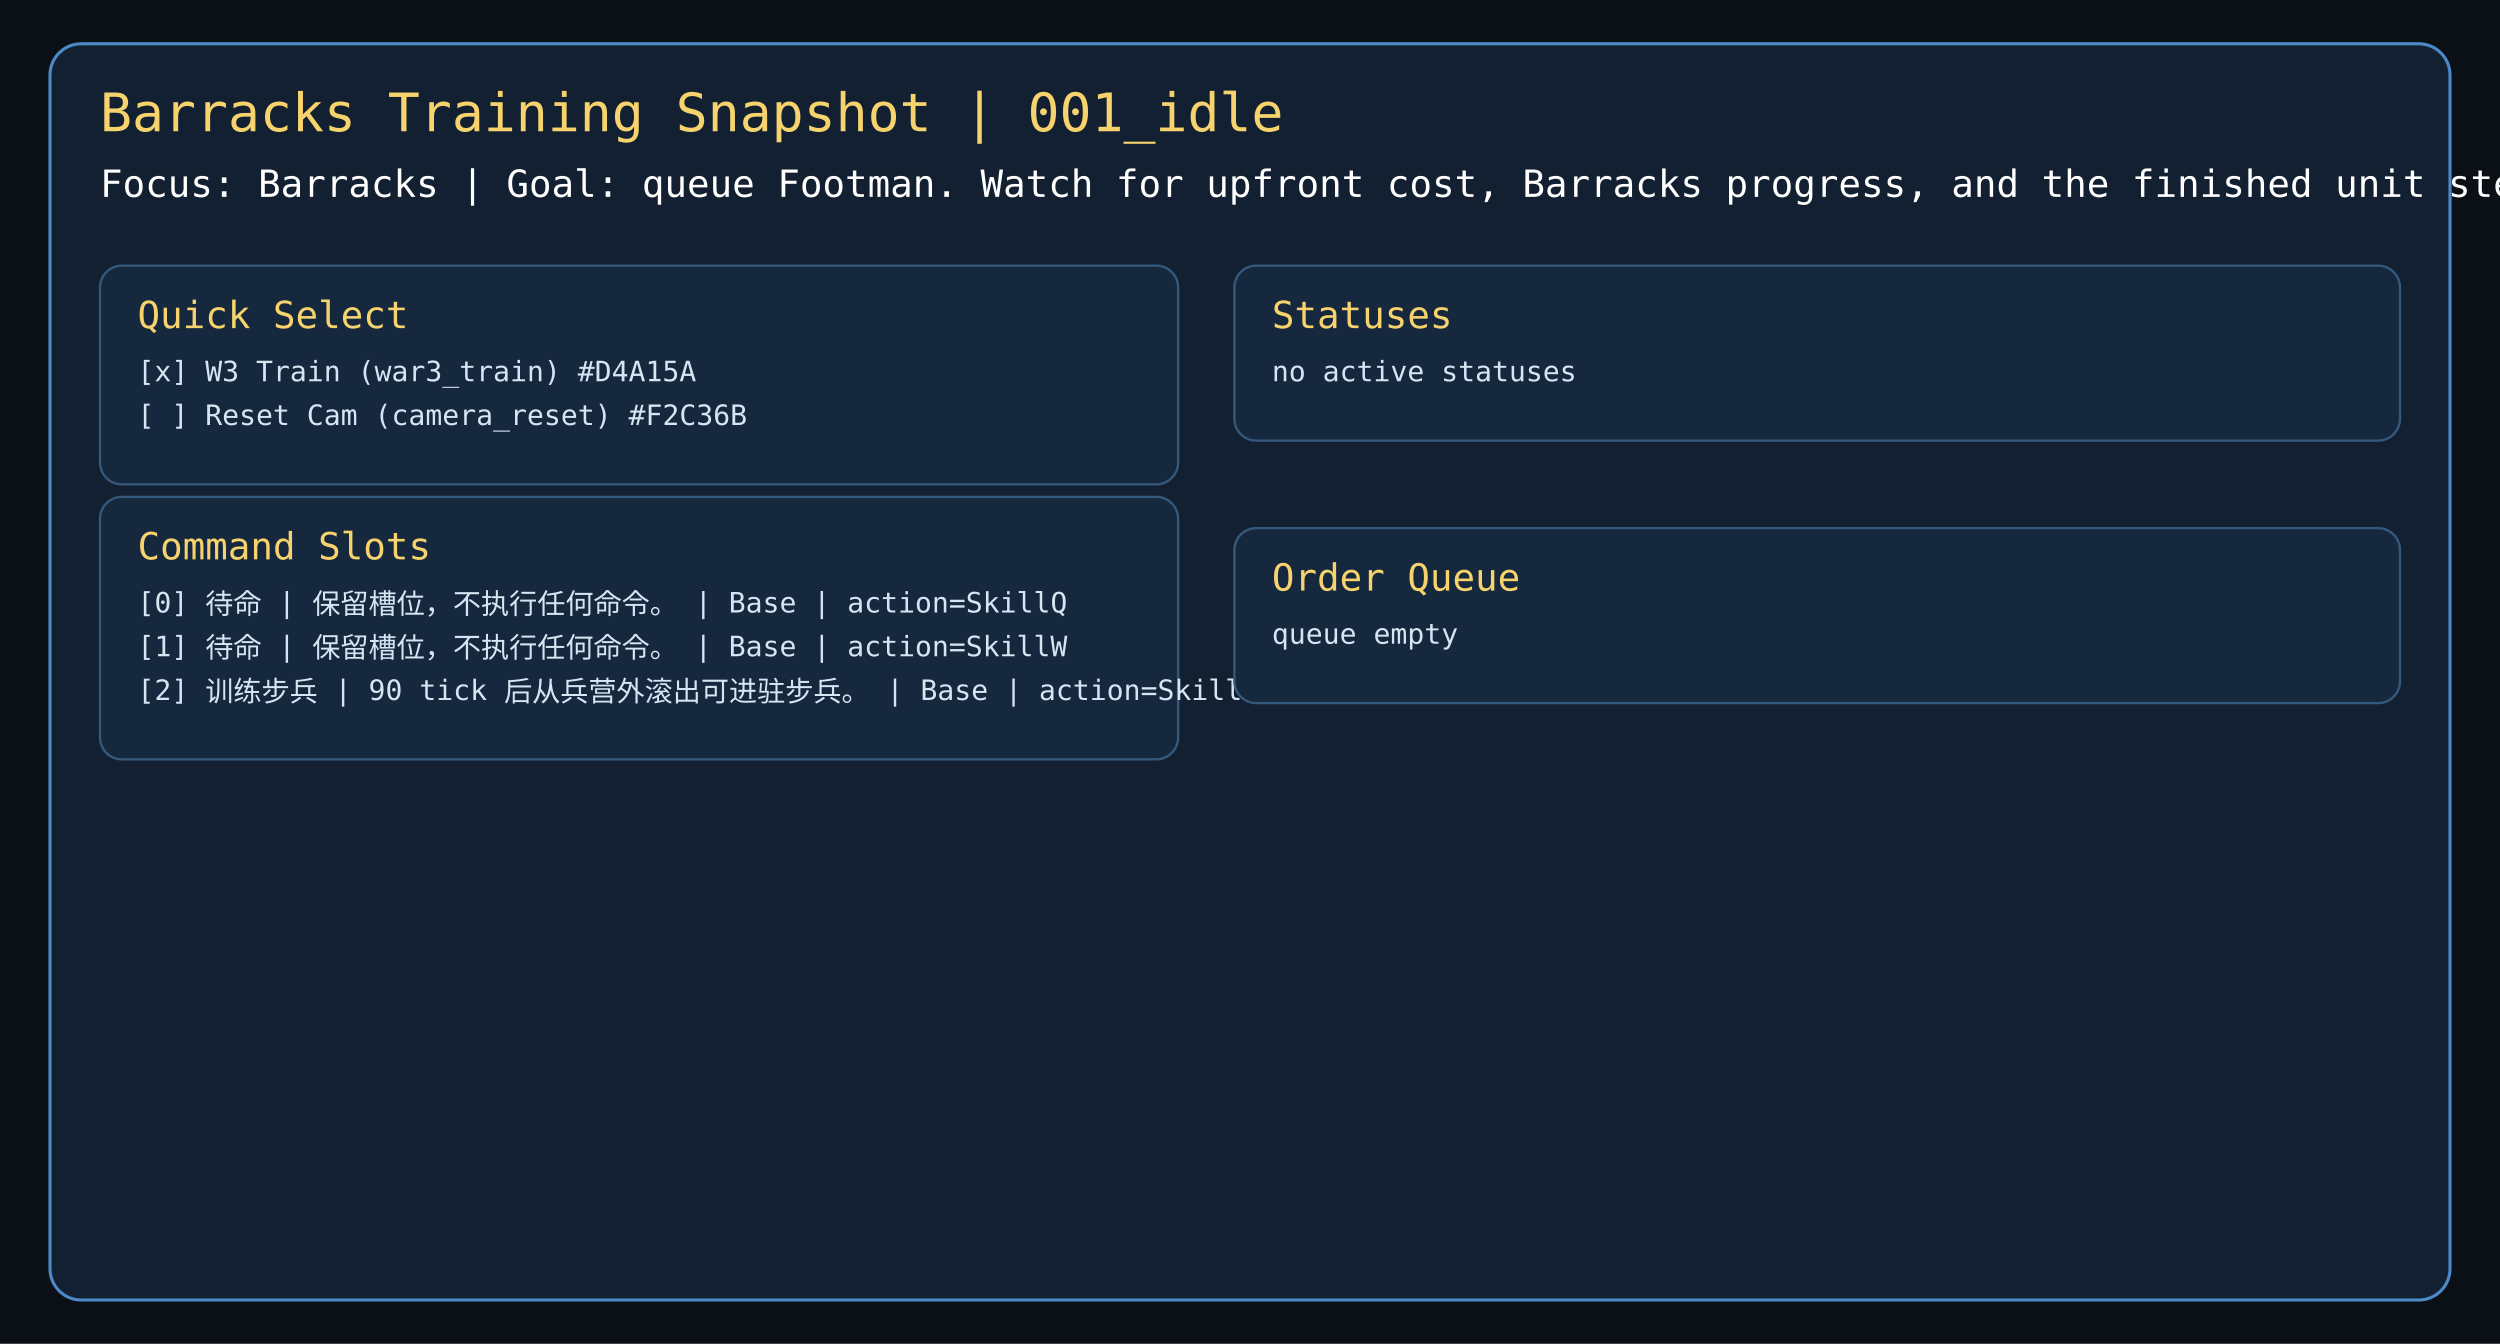
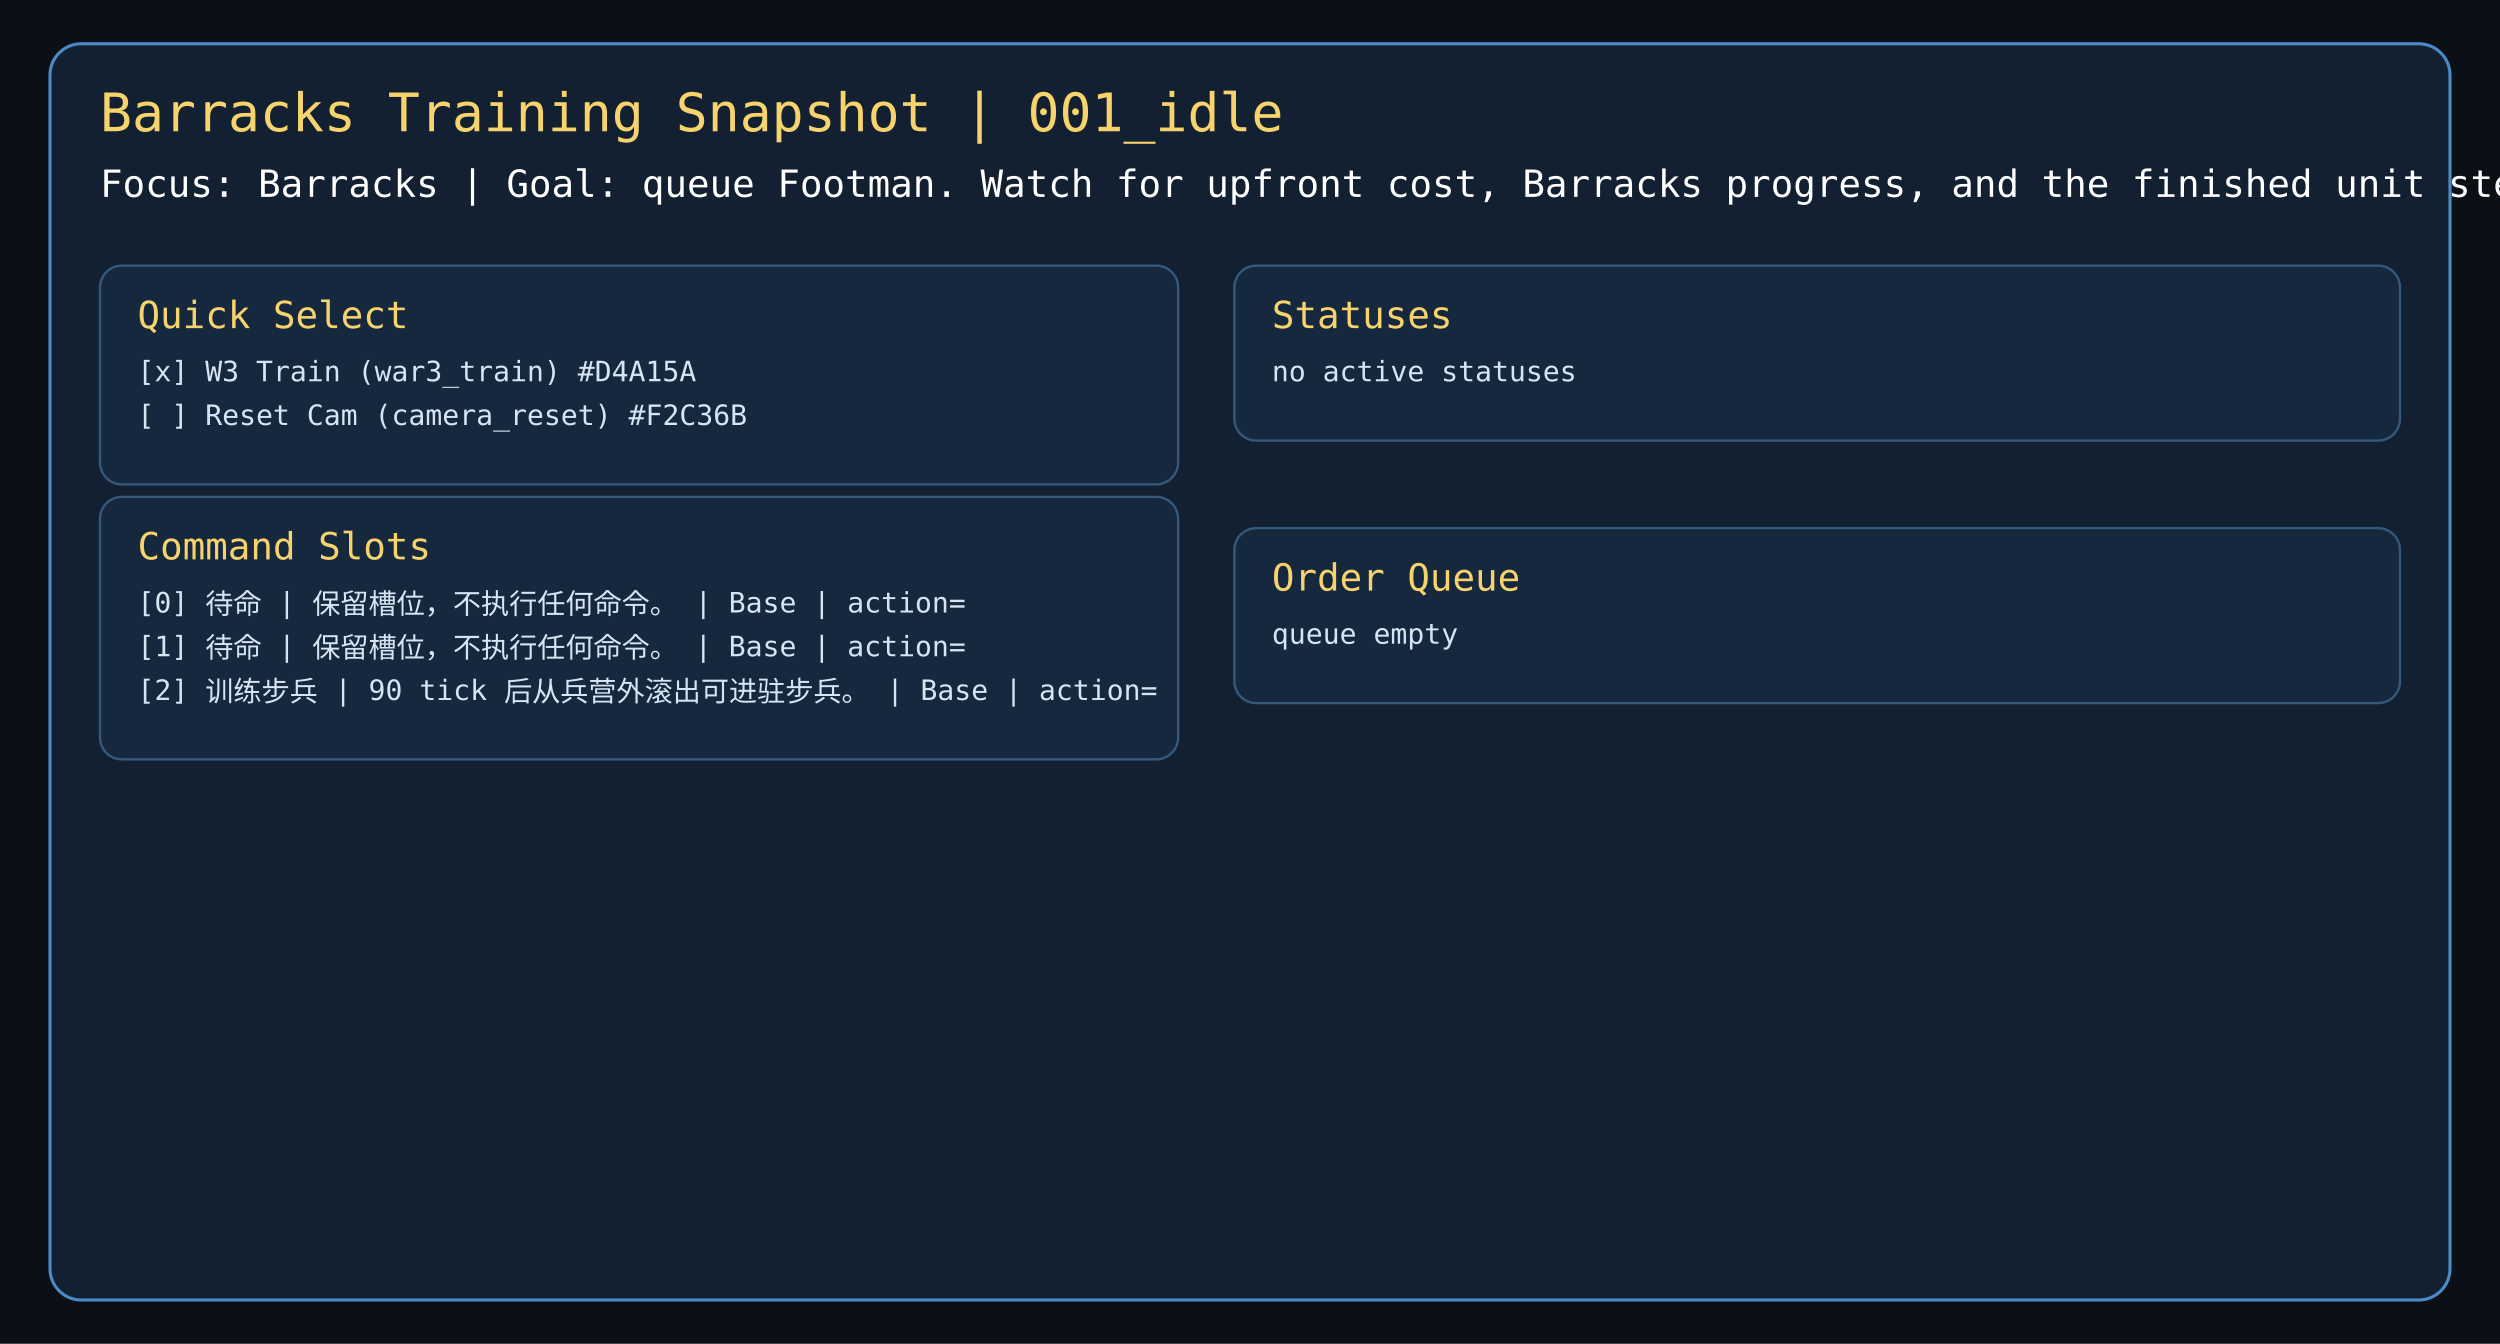
<svg xmlns="http://www.w3.org/2000/svg" width="1600" height="860" viewBox="0 0 1600 860">
  <rect width="1600" height="860" fill="#0b1017" />
  <rect x="32" y="28" width="1536" height="804" rx="20" fill="#122031" stroke="#4c89c7" stroke-width="2" />
  <text x="64" y="84" fill="#f7d36d" font-size="34" font-family="Consolas, monospace">Barracks Training Snapshot | 001_idle</text>
  <text x="64" y="126" fill="#ffffff" font-size="24" font-family="Consolas, monospace">Focus: Barracks | Goal: queue Footman. Watch for upfront cost, Barracks progress, and the finished unit stepping out of the building.</text>
  <rect x="64" y="170" width="690" height="140" rx="14" fill="#16283d" stroke="#35597d" stroke-width="1.5" />
  <text x="88" y="210" fill="#f7d36d" font-size="24" font-family="Consolas, monospace">Quick Select</text>
  <text x="88" y="244" fill="#d7e5f3" font-size="18" font-family="Consolas, monospace">[x] W3 Train (war3_train) #D4A15A</text>
  <text x="88" y="272" fill="#d7e5f3" font-size="18" font-family="Consolas, monospace">[ ] Reset Cam (camera_reset) #F2C36B</text>
  <rect x="64" y="318" width="690" height="168" rx="14" fill="#16283d" stroke="#35597d" stroke-width="1.5" />
  <text x="88" y="358" fill="#f7d36d" font-size="24" font-family="Consolas, monospace">Command Slots</text>
-   <text x="88" y="392" fill="#d7e5f3" font-size="18" font-family="Consolas, monospace">[0] 待命 | 保留槽位，不执行任何命令。 | Base | action=SkillQ</text>
-   <text x="88" y="420" fill="#d7e5f3" font-size="18" font-family="Consolas, monospace">[1] 待命 | 保留槽位，不执行任何命令。 | Base | action=SkillW</text>
-   <text x="88" y="448" fill="#d7e5f3" font-size="18" font-family="Consolas, monospace">[2] 训练步兵 | 90 tick 后从兵营外滚出可进驻步兵。 | Base | action=SkillE</text>
+   <text x="88" y="392" fill="#d7e5f3" font-size="18" font-family="Consolas, monospace">[0] 待命 | 保留槽位，不执行任何命令。 | Base | action=</text>
+   <text x="88" y="420" fill="#d7e5f3" font-size="18" font-family="Consolas, monospace">[1] 待命 | 保留槽位，不执行任何命令。 | Base | action=</text>
+   <text x="88" y="448" fill="#d7e5f3" font-size="18" font-family="Consolas, monospace">[2] 训练步兵 | 90 tick 后从兵营外滚出可进驻步兵。 | Base | action=</text>
  <rect x="790" y="170" width="746" height="112" rx="14" fill="#16283d" stroke="#35597d" stroke-width="1.5" />
  <text x="814" y="210" fill="#f7d36d" font-size="24" font-family="Consolas, monospace">Statuses</text>
  <text x="814" y="244" fill="#d7e5f3" font-size="18" font-family="Consolas, monospace">no active statuses</text>
  <rect x="790" y="338" width="746" height="112" rx="14" fill="#16283d" stroke="#35597d" stroke-width="1.5" />
  <text x="814" y="378" fill="#f7d36d" font-size="24" font-family="Consolas, monospace">Order Queue</text>
  <text x="814" y="412" fill="#d7e5f3" font-size="18" font-family="Consolas, monospace">queue empty</text>
</svg>
